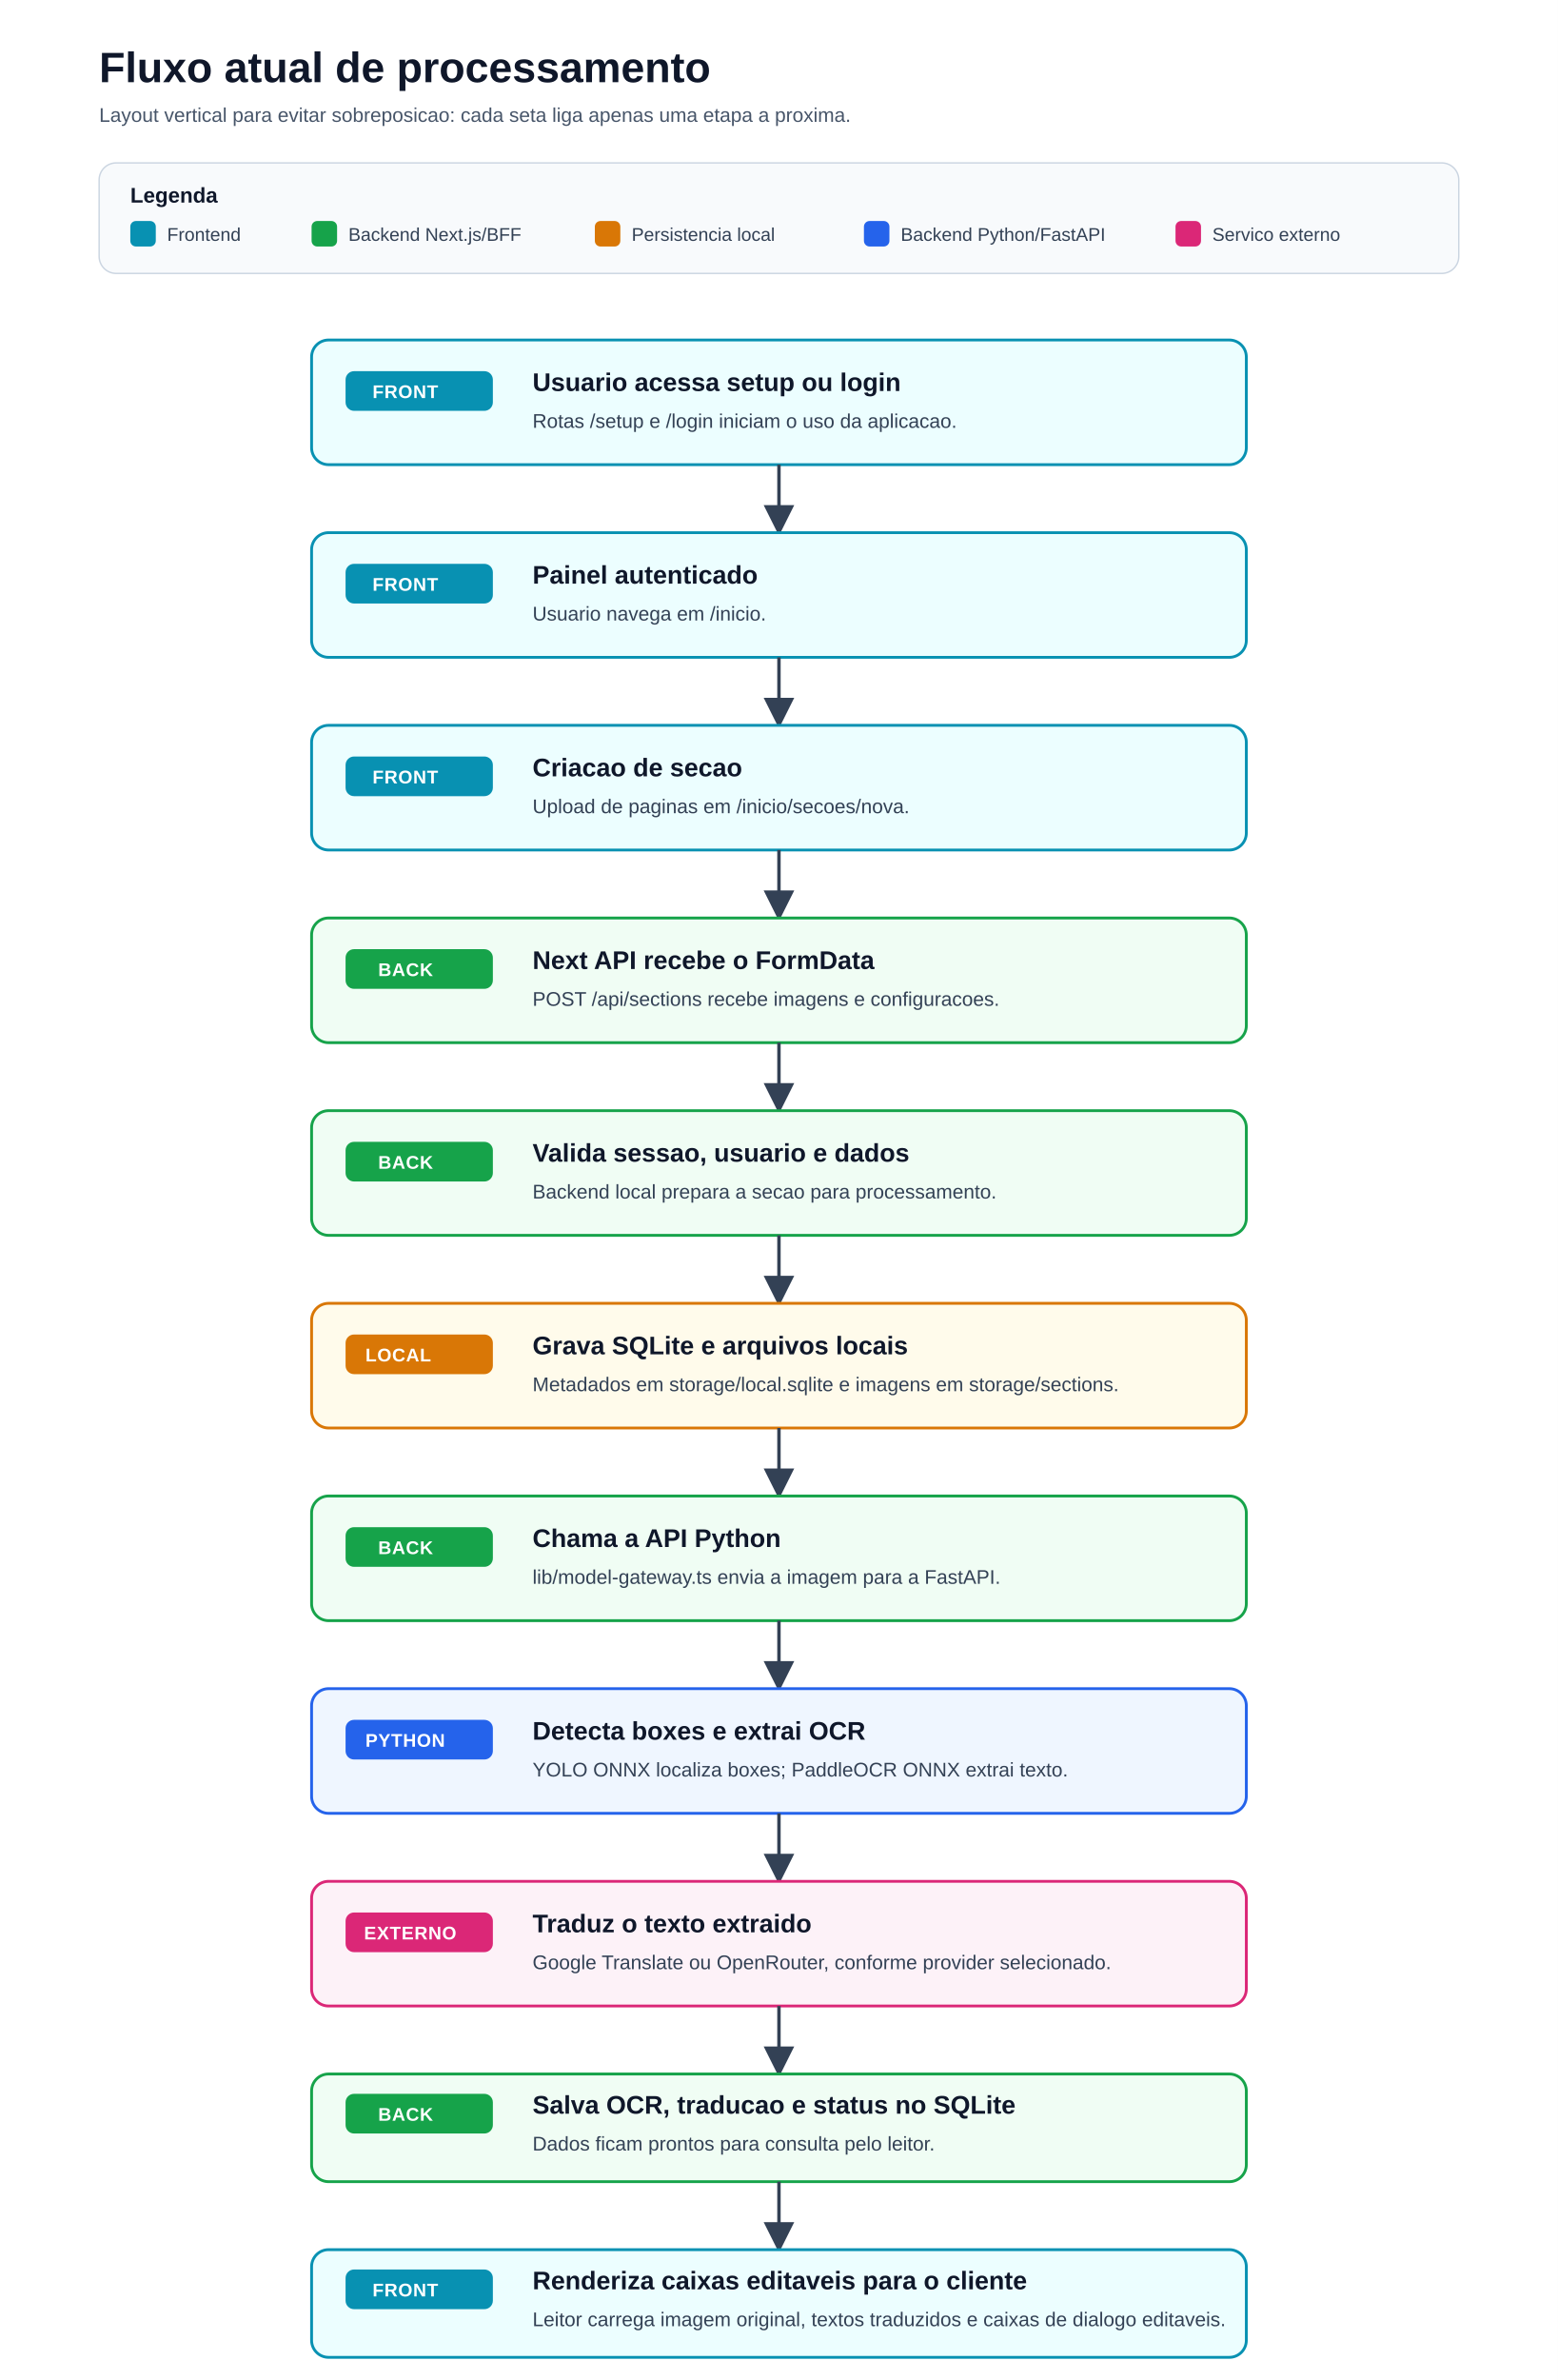
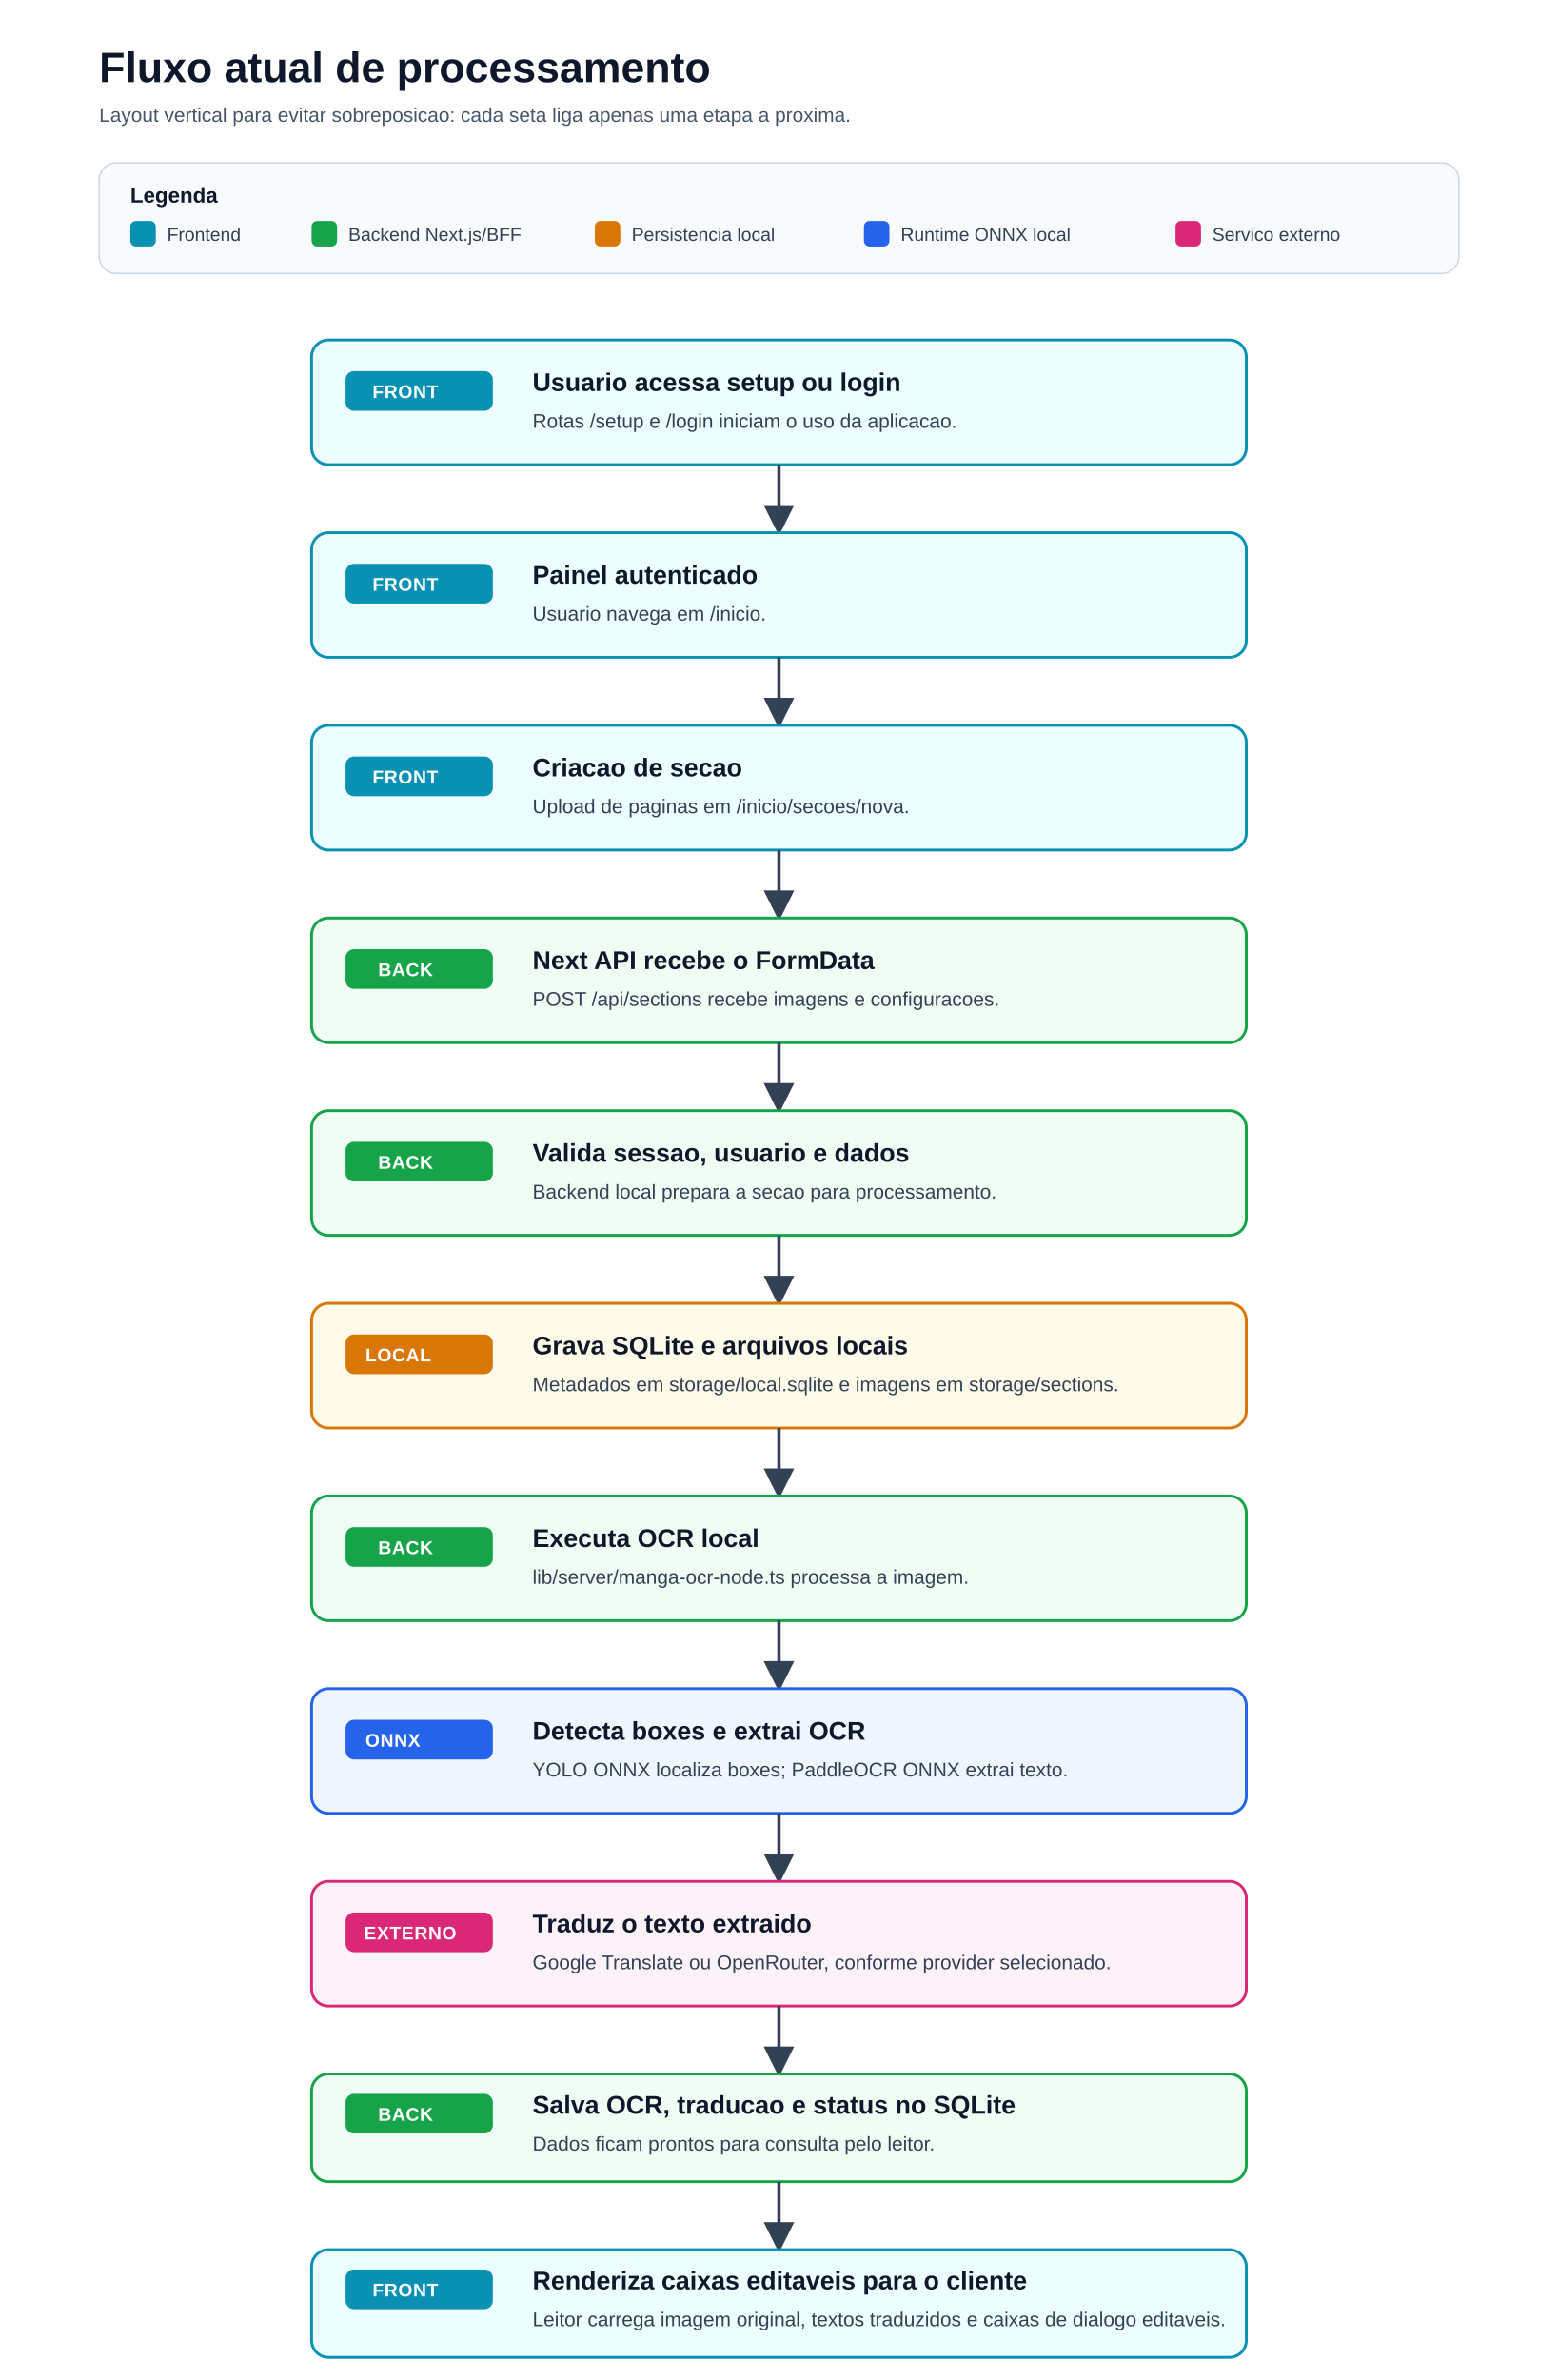
<svg xmlns="http://www.w3.org/2000/svg" width="1100" height="1680" viewBox="0 0 1100 1680" role="img" aria-labelledby="title desc">
  <defs>
    <marker id="arrow" viewBox="0 0 10 10" refX="9" refY="5" markerWidth="9" markerHeight="9" orient="auto">
      <path d="M 0 0 L 10 5 L 0 10 z" fill="#334155" />
    </marker>
    <style>
      .title { font: 700 30px Arial, sans-serif; fill: #0f172a; }
      .subtitle { font: 14px Arial, sans-serif; fill: #475569; }
      .label { font: 700 13px Arial, sans-serif; fill: #ffffff; letter-spacing: .4px; }
      .box-title { font: 700 18px Arial, sans-serif; fill: #0f172a; }
      .box-text { font: 14px Arial, sans-serif; fill: #334155; }
      .legend-title { font: 700 15px Arial, sans-serif; fill: #0f172a; }
      .legend-text { font: 13px Arial, sans-serif; fill: #334155; }
      .arrow { stroke: #334155; stroke-width: 2.4; fill: none; marker-end: url(#arrow); }
      .front { fill: #ecfeff; stroke: #0891b2; }
      .front-label { fill: #0891b2; }
      .next { fill: #f0fdf4; stroke: #16a34a; }
      .next-label { fill: #16a34a; }
      .storage { fill: #fffbeb; stroke: #d97706; }
      .storage-label { fill: #d97706; }
-       .python { fill: #eff6ff; stroke: #2563eb; }
-       .python-label { fill: #2563eb; }
+       .onnx { fill: #eff6ff; stroke: #2563eb; }
+       .onnx-label { fill: #2563eb; }
      .external { fill: #fdf2f8; stroke: #db2777; }
      .external-label { fill: #db2777; }
      .box { stroke-width: 2; }
    </style>
  </defs>
  <rect x="0" y="0" width="1100" height="1680" fill="#ffffff" />
  <text x="70" y="58" class="title">Fluxo atual de processamento</text>
  <text x="70" y="86" class="subtitle">Layout vertical para evitar sobreposicao: cada seta liga apenas uma etapa a proxima.</text>
  <rect x="70" y="115" width="960" height="78" rx="12" fill="#f8fafc" stroke="#cbd5e1" />
  <text x="92" y="143" class="legend-title">Legenda</text>
  <rect x="92" y="156" width="18" height="18" rx="4" class="front-label" />
  <text x="118" y="170" class="legend-text">Frontend</text>
  <rect x="220" y="156" width="18" height="18" rx="4" class="next-label" />
  <text x="246" y="170" class="legend-text">Backend Next.js/BFF</text>
  <rect x="420" y="156" width="18" height="18" rx="4" class="storage-label" />
  <text x="446" y="170" class="legend-text">Persistencia local</text>
-   <rect x="610" y="156" width="18" height="18" rx="4" class="python-label" />
-   <text x="636" y="170" class="legend-text">Backend Python/FastAPI</text>
+   <rect x="610" y="156" width="18" height="18" rx="4" class="onnx-label" />
+   <text x="636" y="170" class="legend-text">Runtime ONNX local</text>
  <rect x="830" y="156" width="18" height="18" rx="4" class="external-label" />
  <text x="856" y="170" class="legend-text">Servico externo</text>
  <rect x="220" y="240" width="660" height="88" rx="12" class="box front" />
  <rect x="244" y="262" width="104" height="28" rx="6" class="front-label" />
  <text x="263" y="281" class="label">FRONT</text>
  <text x="376" y="276" class="box-title">Usuario acessa setup ou login</text>
  <text x="376" y="302" class="box-text">Rotas /setup e /login iniciam o uso da aplicacao.</text>
  <path class="arrow" d="M550 328 V376" />
  <rect x="220" y="376" width="660" height="88" rx="12" class="box front" />
  <rect x="244" y="398" width="104" height="28" rx="6" class="front-label" />
  <text x="263" y="417" class="label">FRONT</text>
  <text x="376" y="412" class="box-title">Painel autenticado</text>
  <text x="376" y="438" class="box-text">Usuario navega em /inicio.</text>
  <path class="arrow" d="M550 464 V512" />
  <rect x="220" y="512" width="660" height="88" rx="12" class="box front" />
  <rect x="244" y="534" width="104" height="28" rx="6" class="front-label" />
  <text x="263" y="553" class="label">FRONT</text>
  <text x="376" y="548" class="box-title">Criacao de secao</text>
  <text x="376" y="574" class="box-text">Upload de paginas em /inicio/secoes/nova.</text>
  <path class="arrow" d="M550 600 V648" />
  <rect x="220" y="648" width="660" height="88" rx="12" class="box next" />
  <rect x="244" y="670" width="104" height="28" rx="6" class="next-label" />
  <text x="267" y="689" class="label">BACK</text>
  <text x="376" y="684" class="box-title">Next API recebe o FormData</text>
  <text x="376" y="710" class="box-text">POST /api/sections recebe imagens e configuracoes.</text>
  <path class="arrow" d="M550 736 V784" />
  <rect x="220" y="784" width="660" height="88" rx="12" class="box next" />
  <rect x="244" y="806" width="104" height="28" rx="6" class="next-label" />
  <text x="267" y="825" class="label">BACK</text>
  <text x="376" y="820" class="box-title">Valida sessao, usuario e dados</text>
  <text x="376" y="846" class="box-text">Backend local prepara a secao para processamento.</text>
  <path class="arrow" d="M550 872 V920" />
  <rect x="220" y="920" width="660" height="88" rx="12" class="box storage" />
  <rect x="244" y="942" width="104" height="28" rx="6" class="storage-label" />
  <text x="258" y="961" class="label">LOCAL</text>
  <text x="376" y="956" class="box-title">Grava SQLite e arquivos locais</text>
  <text x="376" y="982" class="box-text">Metadados em storage/local.sqlite e imagens em storage/sections.</text>
  <path class="arrow" d="M550 1008 V1056" />
  <rect x="220" y="1056" width="660" height="88" rx="12" class="box next" />
  <rect x="244" y="1078" width="104" height="28" rx="6" class="next-label" />
  <text x="267" y="1097" class="label">BACK</text>
-   <text x="376" y="1092" class="box-title">Chama a API Python</text>
-   <text x="376" y="1118" class="box-text">lib/model-gateway.ts envia a imagem para a FastAPI.</text>
+   <text x="376" y="1092" class="box-title">Executa OCR local</text>
+   <text x="376" y="1118" class="box-text">lib/server/manga-ocr-node.ts processa a imagem.</text>
  <path class="arrow" d="M550 1144 V1192" />
-   <rect x="220" y="1192" width="660" height="88" rx="12" class="box python" />
-   <rect x="244" y="1214" width="104" height="28" rx="6" class="python-label" />
-   <text x="258" y="1233" class="label">PYTHON</text>
+   <rect x="220" y="1192" width="660" height="88" rx="12" class="box onnx" />
+   <rect x="244" y="1214" width="104" height="28" rx="6" class="onnx-label" />
+   <text x="258" y="1233" class="label">ONNX</text>
  <text x="376" y="1228" class="box-title">Detecta boxes e extrai OCR</text>
  <text x="376" y="1254" class="box-text">YOLO ONNX localiza boxes; PaddleOCR ONNX extrai texto.</text>
  <path class="arrow" d="M550 1280 V1328" />
  <rect x="220" y="1328" width="660" height="88" rx="12" class="box external" />
  <rect x="244" y="1350" width="104" height="28" rx="6" class="external-label" />
  <text x="257" y="1369" class="label">EXTERNO</text>
  <text x="376" y="1364" class="box-title">Traduz o texto extraido</text>
  <text x="376" y="1390" class="box-text">Google Translate ou OpenRouter, conforme provider selecionado.</text>
  <path class="arrow" d="M550 1416 V1464" />
  <rect x="220" y="1464" width="660" height="76" rx="12" class="box next" />
  <rect x="244" y="1478" width="104" height="28" rx="6" class="next-label" />
  <text x="267" y="1497" class="label">BACK</text>
  <text x="376" y="1492" class="box-title">Salva OCR, traducao e status no SQLite</text>
  <text x="376" y="1518" class="box-text">Dados ficam prontos para consulta pelo leitor.</text>
  <path class="arrow" d="M550 1540 V1588" />
  <rect x="220" y="1588" width="660" height="76" rx="12" class="box front" />
  <rect x="244" y="1602" width="104" height="28" rx="6" class="front-label" />
  <text x="263" y="1621" class="label">FRONT</text>
  <text x="376" y="1616" class="box-title">Renderiza caixas editaveis para o cliente</text>
  <text x="376" y="1642" class="box-text">Leitor carrega imagem original, textos traduzidos e caixas de dialogo editaveis.</text>
</svg>
